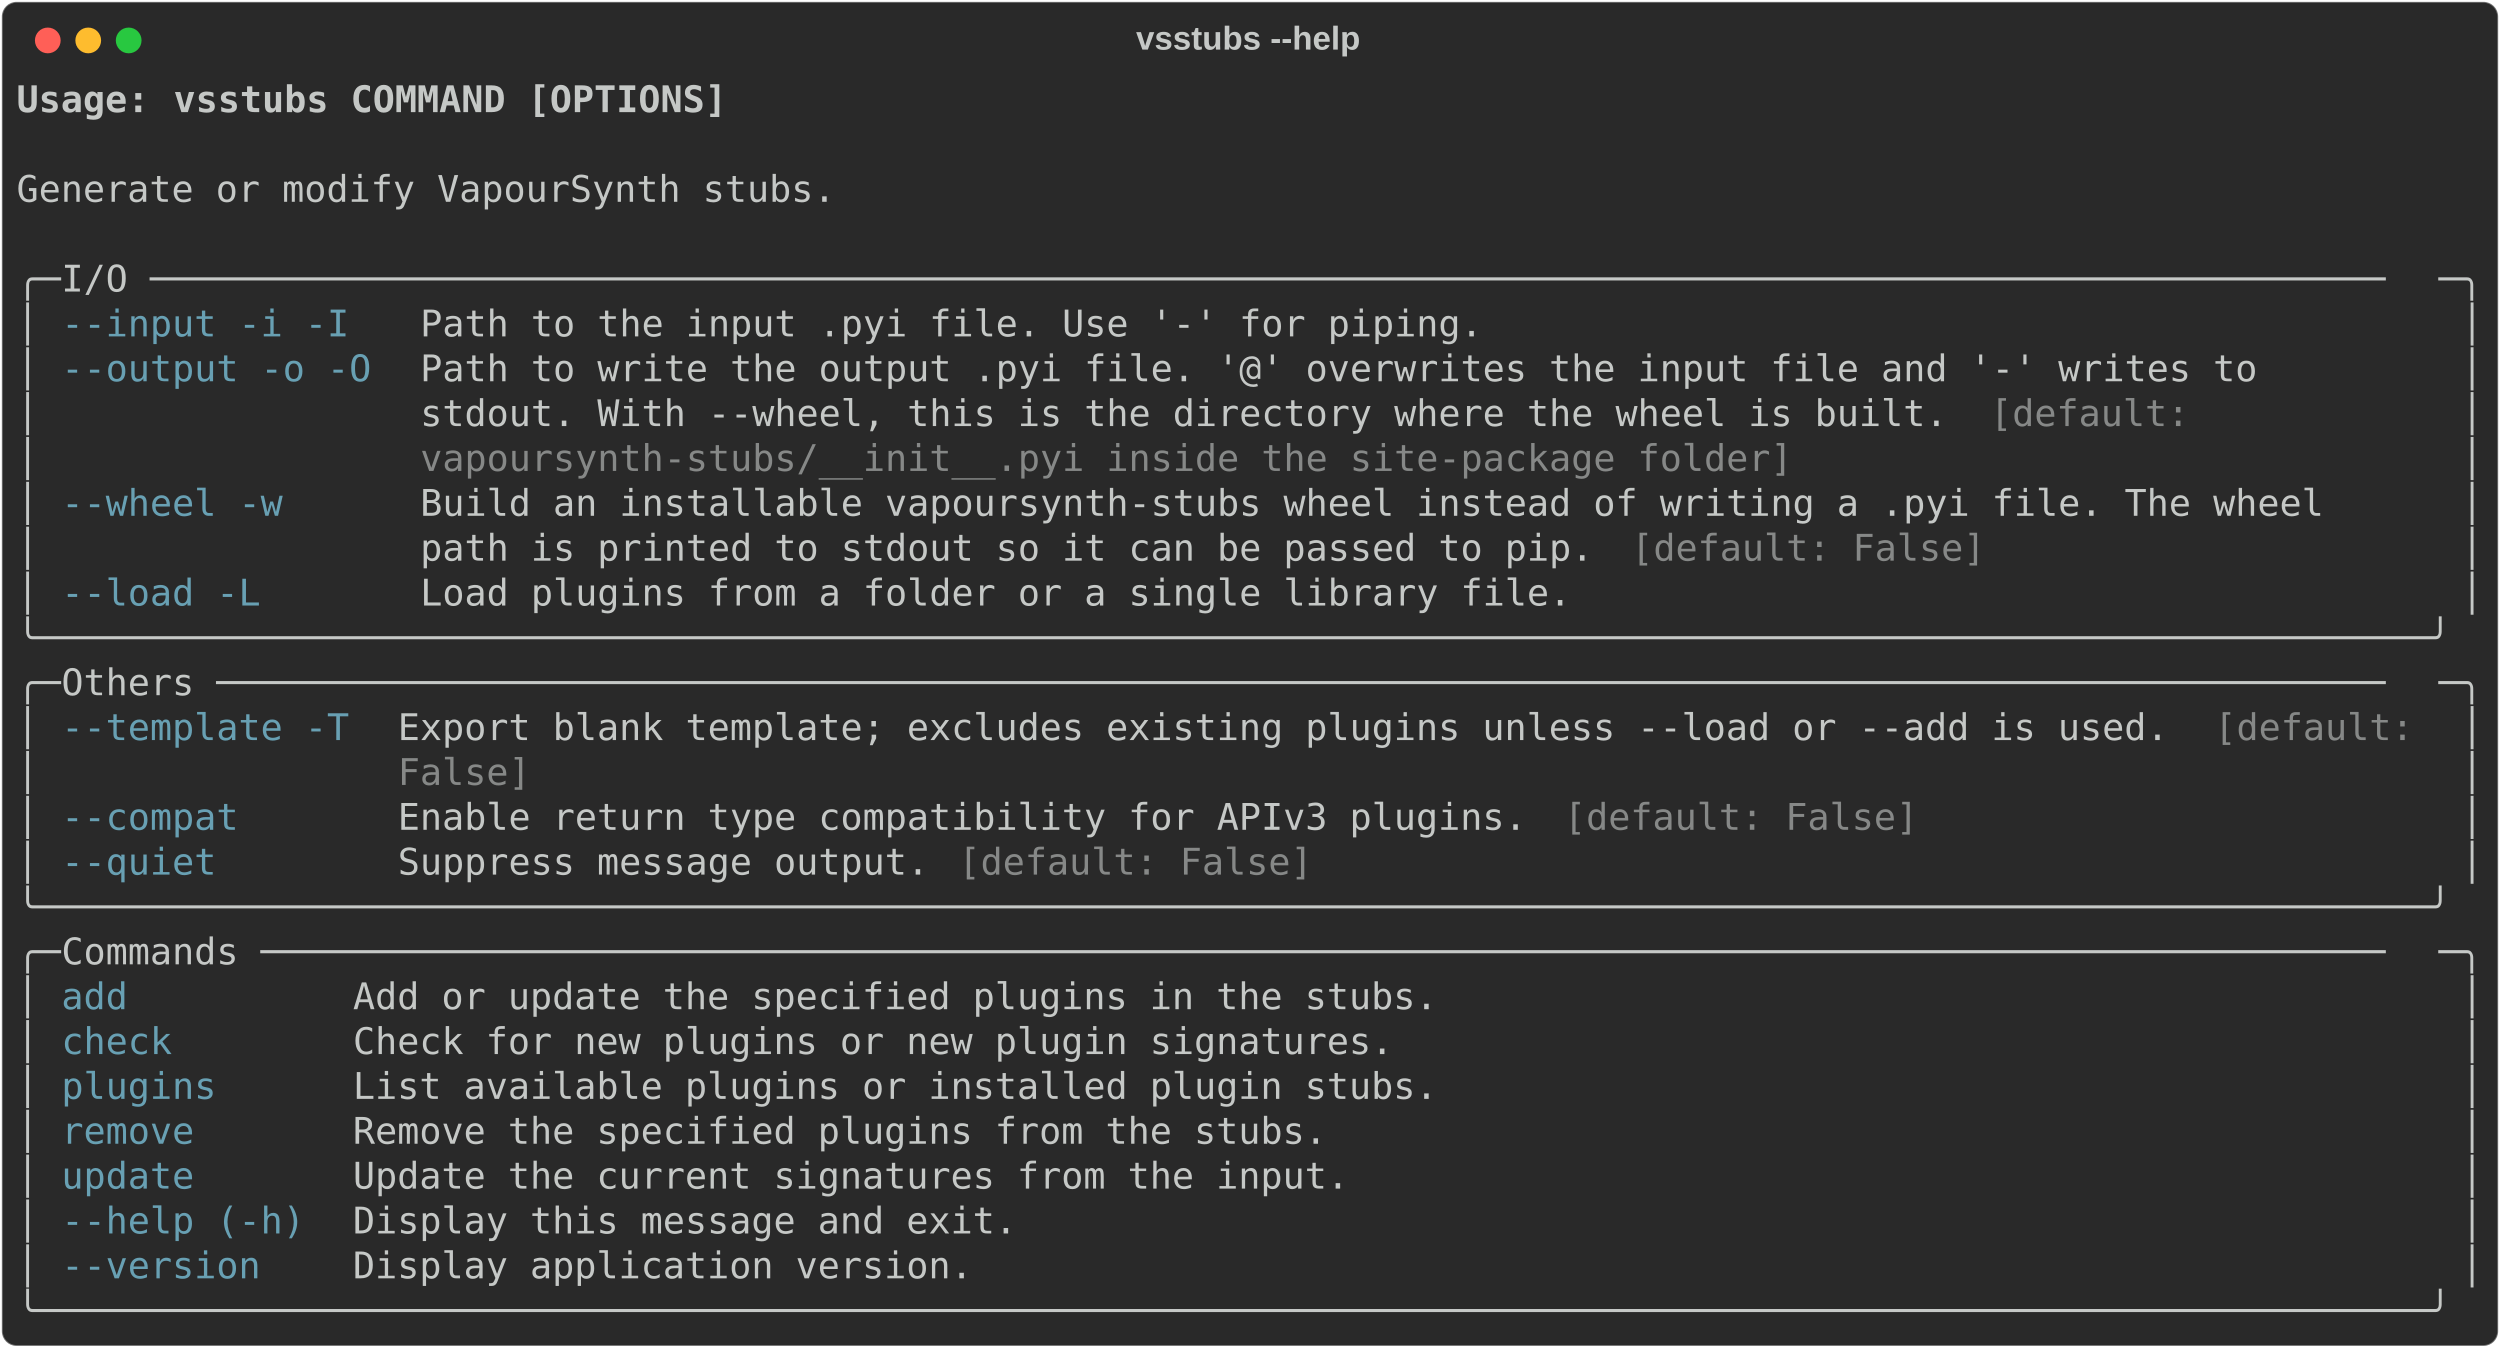
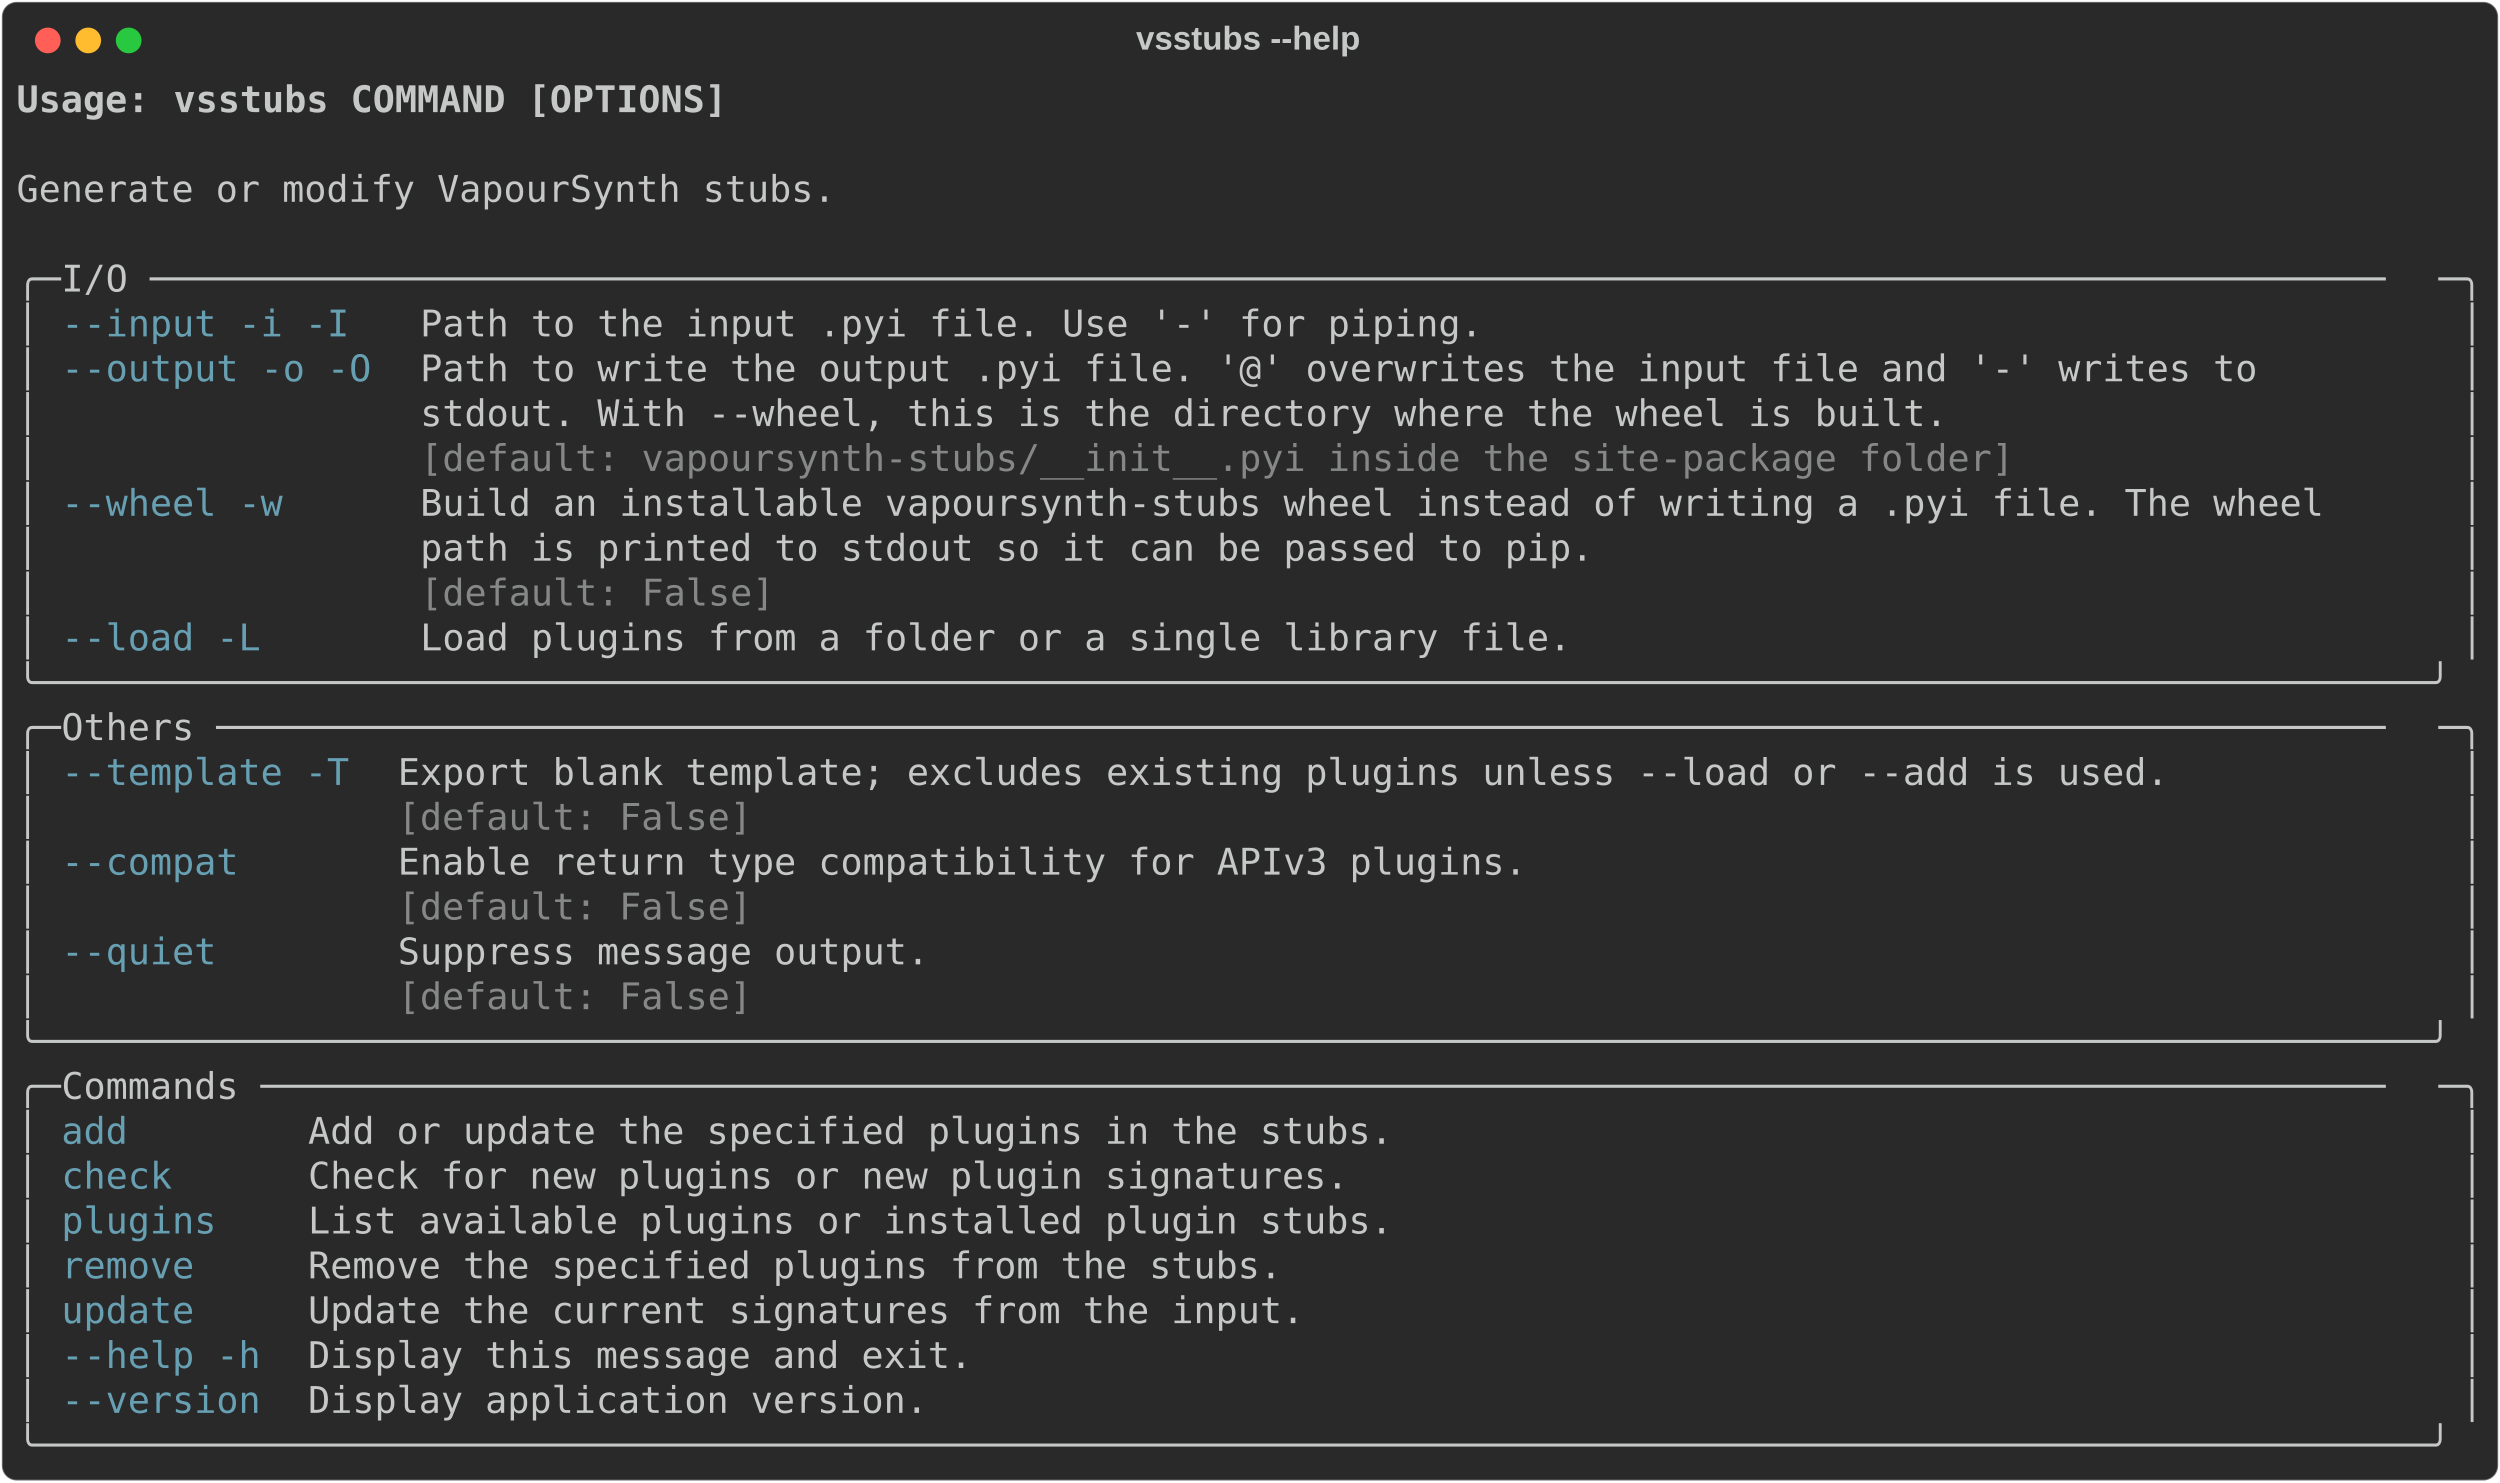
- <svg xmlns="http://www.w3.org/2000/svg" class="rich-terminal" viewBox="0 0 1360 733.2">
+ <svg xmlns="http://www.w3.org/2000/svg" class="rich-terminal" viewBox="0 0 1360 806.4">
  <style>
        @font-face {
            font-family: "Fira Code";
            src: local("FiraCode-Regular"),
                url("https://cdnjs.cloudflare.com/ajax/libs/firacode/6.2.0/woff2/FiraCode-Regular.woff2") format("woff2"),
                url("https://cdnjs.cloudflare.com/ajax/libs/firacode/6.2.0/woff/FiraCode-Regular.woff") format("woff");
            font-style: normal;
            font-weight: 400;
        }

        @font-face {
            font-family: "Fira Code";
            src: local("FiraCode-Bold"),
                url("https://cdnjs.cloudflare.com/ajax/libs/firacode/6.2.0/woff2/FiraCode-Bold.woff2") format("woff2"),
                url("https://cdnjs.cloudflare.com/ajax/libs/firacode/6.2.0/woff/FiraCode-Bold.woff") format("woff");
            font-style: bold;
            font-weight: 700;
        }

-         .terminal-826497034-matrix {
+         .terminal-4272937976-matrix {
            font-family: Fira Code, monospace;
            font-size: 20px;
            line-height: 24.4px;
            font-variant-east-asian: full-width;
        }

-         .terminal-826497034-title {
+         .terminal-4272937976-title {
            font-size: 18px;
            font-weight: bold;
            font-family: arial;
        }

-         .terminal-826497034-r1 {
+         .terminal-4272937976-r1 {
            fill: #c5c8c6;
            font-weight: bold
        }

-         .terminal-826497034-r2 {
+         .terminal-4272937976-r2 {
            fill: #c5c8c6
        }

-         .terminal-826497034-r3 {
+         .terminal-4272937976-r3 {
            fill: #68a0b3
        }

-         .terminal-826497034-r4 {
+         .terminal-4272937976-r4 {
            fill: #868887
        }
    </style>
  <defs>
-     <clipPath id="terminal-826497034-clip-terminal">
-       <rect x="0" y="0" width="1341.0" height="682.2" />
-     </clipPath>
-     <clipPath id="terminal-826497034-line-0">
+     <clipPath id="terminal-4272937976-clip-terminal">
+       <rect x="0" y="0" width="1341.0" height="755.4" />
+     </clipPath>
+     <clipPath id="terminal-4272937976-line-0">
      <rect x="0" y="1.5" width="1342" height="24.65" />
    </clipPath>
-     <clipPath id="terminal-826497034-line-1">
+     <clipPath id="terminal-4272937976-line-1">
      <rect x="0" y="25.9" width="1342" height="24.65" />
    </clipPath>
-     <clipPath id="terminal-826497034-line-2">
+     <clipPath id="terminal-4272937976-line-2">
      <rect x="0" y="50.3" width="1342" height="24.65" />
    </clipPath>
-     <clipPath id="terminal-826497034-line-3">
+     <clipPath id="terminal-4272937976-line-3">
      <rect x="0" y="74.7" width="1342" height="24.65" />
    </clipPath>
-     <clipPath id="terminal-826497034-line-4">
+     <clipPath id="terminal-4272937976-line-4">
      <rect x="0" y="99.1" width="1342" height="24.65" />
    </clipPath>
-     <clipPath id="terminal-826497034-line-5">
+     <clipPath id="terminal-4272937976-line-5">
      <rect x="0" y="123.5" width="1342" height="24.65" />
    </clipPath>
-     <clipPath id="terminal-826497034-line-6">
+     <clipPath id="terminal-4272937976-line-6">
      <rect x="0" y="147.9" width="1342" height="24.65" />
    </clipPath>
-     <clipPath id="terminal-826497034-line-7">
+     <clipPath id="terminal-4272937976-line-7">
      <rect x="0" y="172.3" width="1342" height="24.65" />
    </clipPath>
-     <clipPath id="terminal-826497034-line-8">
+     <clipPath id="terminal-4272937976-line-8">
      <rect x="0" y="196.7" width="1342" height="24.65" />
    </clipPath>
-     <clipPath id="terminal-826497034-line-9">
+     <clipPath id="terminal-4272937976-line-9">
      <rect x="0" y="221.1" width="1342" height="24.65" />
    </clipPath>
-     <clipPath id="terminal-826497034-line-10">
+     <clipPath id="terminal-4272937976-line-10">
      <rect x="0" y="245.5" width="1342" height="24.65" />
    </clipPath>
-     <clipPath id="terminal-826497034-line-11">
+     <clipPath id="terminal-4272937976-line-11">
      <rect x="0" y="269.9" width="1342" height="24.65" />
    </clipPath>
-     <clipPath id="terminal-826497034-line-12">
+     <clipPath id="terminal-4272937976-line-12">
      <rect x="0" y="294.3" width="1342" height="24.65" />
    </clipPath>
-     <clipPath id="terminal-826497034-line-13">
+     <clipPath id="terminal-4272937976-line-13">
      <rect x="0" y="318.7" width="1342" height="24.65" />
    </clipPath>
-     <clipPath id="terminal-826497034-line-14">
+     <clipPath id="terminal-4272937976-line-14">
      <rect x="0" y="343.1" width="1342" height="24.65" />
    </clipPath>
-     <clipPath id="terminal-826497034-line-15">
+     <clipPath id="terminal-4272937976-line-15">
      <rect x="0" y="367.5" width="1342" height="24.65" />
    </clipPath>
-     <clipPath id="terminal-826497034-line-16">
+     <clipPath id="terminal-4272937976-line-16">
      <rect x="0" y="391.9" width="1342" height="24.65" />
    </clipPath>
-     <clipPath id="terminal-826497034-line-17">
+     <clipPath id="terminal-4272937976-line-17">
      <rect x="0" y="416.3" width="1342" height="24.65" />
    </clipPath>
-     <clipPath id="terminal-826497034-line-18">
+     <clipPath id="terminal-4272937976-line-18">
      <rect x="0" y="440.7" width="1342" height="24.65" />
    </clipPath>
-     <clipPath id="terminal-826497034-line-19">
+     <clipPath id="terminal-4272937976-line-19">
      <rect x="0" y="465.1" width="1342" height="24.65" />
    </clipPath>
-     <clipPath id="terminal-826497034-line-20">
+     <clipPath id="terminal-4272937976-line-20">
      <rect x="0" y="489.5" width="1342" height="24.65" />
    </clipPath>
-     <clipPath id="terminal-826497034-line-21">
+     <clipPath id="terminal-4272937976-line-21">
      <rect x="0" y="513.9" width="1342" height="24.65" />
    </clipPath>
-     <clipPath id="terminal-826497034-line-22">
+     <clipPath id="terminal-4272937976-line-22">
      <rect x="0" y="538.3" width="1342" height="24.65" />
    </clipPath>
-     <clipPath id="terminal-826497034-line-23">
+     <clipPath id="terminal-4272937976-line-23">
      <rect x="0" y="562.7" width="1342" height="24.65" />
    </clipPath>
-     <clipPath id="terminal-826497034-line-24">
+     <clipPath id="terminal-4272937976-line-24">
      <rect x="0" y="587.1" width="1342" height="24.65" />
    </clipPath>
-     <clipPath id="terminal-826497034-line-25">
+     <clipPath id="terminal-4272937976-line-25">
      <rect x="0" y="611.5" width="1342" height="24.65" />
    </clipPath>
-     <clipPath id="terminal-826497034-line-26">
+     <clipPath id="terminal-4272937976-line-26">
      <rect x="0" y="635.9" width="1342" height="24.65" />
    </clipPath>
+     <clipPath id="terminal-4272937976-line-27">
+       <rect x="0" y="660.3" width="1342" height="24.65" />
+     </clipPath>
+     <clipPath id="terminal-4272937976-line-28">
+       <rect x="0" y="684.7" width="1342" height="24.65" />
+     </clipPath>
+     <clipPath id="terminal-4272937976-line-29">
+       <rect x="0" y="709.1" width="1342" height="24.65" />
+     </clipPath>
  </defs>
-   <rect fill="#292929" stroke="rgba(255,255,255,0.35)" stroke-width="1" x="1" y="1" width="1358" height="731.2" rx="8" />
-   <text class="terminal-826497034-title" fill="#c5c8c6" text-anchor="middle" x="679" y="27">vsstubs --help</text>
+   <rect fill="#292929" stroke="rgba(255,255,255,0.35)" stroke-width="1" x="1" y="1" width="1358" height="804.4" rx="8" />
+   <text class="terminal-4272937976-title" fill="#c5c8c6" text-anchor="middle" x="679" y="27">vsstubs --help</text>
  <g transform="translate(26,22)">
    <circle cx="0" cy="0" r="7" fill="#ff5f57" />
    <circle cx="22" cy="0" r="7" fill="#febc2e" />
    <circle cx="44" cy="0" r="7" fill="#28c840" />
  </g>
-   <g transform="translate(9, 41)" clip-path="url(#terminal-826497034-clip-terminal)">
-     <g class="terminal-826497034-matrix">
-       <text class="terminal-826497034-r1" x="0" y="20" textLength="85.4" clip-path="url(#terminal-826497034-line-0)">Usage: </text>
-       <text class="terminal-826497034-r1" x="85.4" y="20" textLength="305" clip-path="url(#terminal-826497034-line-0)">vsstubs COMMAND [OPTIONS]</text>
-       <text class="terminal-826497034-r2" x="1342" y="20" textLength="12.2" clip-path="url(#terminal-826497034-line-0)">
-             </text>
-       <text class="terminal-826497034-r2" x="1342" y="44.4" textLength="12.2" clip-path="url(#terminal-826497034-line-1)">
-             </text>
-       <text class="terminal-826497034-r2" x="0" y="68.8" textLength="451.4" clip-path="url(#terminal-826497034-line-2)">Generate or modify VapourSynth stubs.</text>
-       <text class="terminal-826497034-r2" x="1342" y="68.8" textLength="12.2" clip-path="url(#terminal-826497034-line-2)">
-             </text>
-       <text class="terminal-826497034-r2" x="1342" y="93.2" textLength="12.2" clip-path="url(#terminal-826497034-line-3)">
-             </text>
-       <text class="terminal-826497034-r2" x="0" y="117.6" textLength="24.4" clip-path="url(#terminal-826497034-line-4)">╭─</text>
-       <text class="terminal-826497034-r2" x="24.4" y="117.6" textLength="1293.2" clip-path="url(#terminal-826497034-line-4)"> I/O ─────────────────────────────────────────────────────────────────────────────────────────────────────</text>
-       <text class="terminal-826497034-r2" x="1317.6" y="117.6" textLength="24.4" clip-path="url(#terminal-826497034-line-4)">─╮</text>
-       <text class="terminal-826497034-r2" x="1342" y="117.6" textLength="12.2" clip-path="url(#terminal-826497034-line-4)">
-             </text>
-       <text class="terminal-826497034-r2" x="0" y="142" textLength="12.2" clip-path="url(#terminal-826497034-line-5)">│</text>
-       <text class="terminal-826497034-r3" x="24.4" y="142" textLength="170.8" clip-path="url(#terminal-826497034-line-5)">--input -i -I </text>
-       <text class="terminal-826497034-r2" x="219.6" y="142" textLength="1098" clip-path="url(#terminal-826497034-line-5)">Path to the input .pyi file. Use '-' for piping.                                          </text>
-       <text class="terminal-826497034-r2" x="1329.8" y="142" textLength="12.2" clip-path="url(#terminal-826497034-line-5)">│</text>
-       <text class="terminal-826497034-r2" x="1342" y="142" textLength="12.2" clip-path="url(#terminal-826497034-line-5)">
-             </text>
-       <text class="terminal-826497034-r2" x="0" y="166.4" textLength="12.2" clip-path="url(#terminal-826497034-line-6)">│</text>
-       <text class="terminal-826497034-r3" x="24.4" y="166.4" textLength="170.8" clip-path="url(#terminal-826497034-line-6)">--output -o -O</text>
-       <text class="terminal-826497034-r2" x="219.6" y="166.4" textLength="1098" clip-path="url(#terminal-826497034-line-6)">Path to write the output .pyi file. '@' overwrites the input file and '-' writes to       </text>
-       <text class="terminal-826497034-r2" x="1329.8" y="166.4" textLength="12.2" clip-path="url(#terminal-826497034-line-6)">│</text>
-       <text class="terminal-826497034-r2" x="1342" y="166.4" textLength="12.2" clip-path="url(#terminal-826497034-line-6)">
-             </text>
-       <text class="terminal-826497034-r2" x="0" y="190.8" textLength="12.2" clip-path="url(#terminal-826497034-line-7)">│</text>
-       <text class="terminal-826497034-r2" x="219.6" y="190.8" textLength="854" clip-path="url(#terminal-826497034-line-7)">stdout. With --wheel, this is the directory where the wheel is built. </text>
-       <text class="terminal-826497034-r4" x="1073.6" y="190.8" textLength="122" clip-path="url(#terminal-826497034-line-7)">[default: </text>
-       <text class="terminal-826497034-r2" x="1329.8" y="190.8" textLength="12.2" clip-path="url(#terminal-826497034-line-7)">│</text>
-       <text class="terminal-826497034-r2" x="1342" y="190.8" textLength="12.2" clip-path="url(#terminal-826497034-line-7)">
-             </text>
-       <text class="terminal-826497034-r2" x="0" y="215.2" textLength="12.2" clip-path="url(#terminal-826497034-line-8)">│</text>
-       <text class="terminal-826497034-r4" x="219.6" y="215.2" textLength="756.4" clip-path="url(#terminal-826497034-line-8)">vapoursynth-stubs/__init__.pyi inside the site-package folder]</text>
-       <text class="terminal-826497034-r2" x="1329.8" y="215.2" textLength="12.2" clip-path="url(#terminal-826497034-line-8)">│</text>
-       <text class="terminal-826497034-r2" x="1342" y="215.2" textLength="12.2" clip-path="url(#terminal-826497034-line-8)">
-             </text>
-       <text class="terminal-826497034-r2" x="0" y="239.6" textLength="12.2" clip-path="url(#terminal-826497034-line-9)">│</text>
-       <text class="terminal-826497034-r3" x="24.4" y="239.6" textLength="170.8" clip-path="url(#terminal-826497034-line-9)">--wheel -w    </text>
-       <text class="terminal-826497034-r2" x="219.6" y="239.6" textLength="1098" clip-path="url(#terminal-826497034-line-9)">Build an installable vapoursynth-stubs wheel instead of writing a .pyi file. The wheel    </text>
-       <text class="terminal-826497034-r2" x="1329.8" y="239.6" textLength="12.2" clip-path="url(#terminal-826497034-line-9)">│</text>
-       <text class="terminal-826497034-r2" x="1342" y="239.6" textLength="12.2" clip-path="url(#terminal-826497034-line-9)">
-             </text>
-       <text class="terminal-826497034-r2" x="0" y="264" textLength="12.2" clip-path="url(#terminal-826497034-line-10)">│</text>
-       <text class="terminal-826497034-r2" x="219.6" y="264" textLength="658.8" clip-path="url(#terminal-826497034-line-10)">path is printed to stdout so it can be passed to pip. </text>
-       <text class="terminal-826497034-r4" x="878.4" y="264" textLength="195.2" clip-path="url(#terminal-826497034-line-10)">[default: False]</text>
-       <text class="terminal-826497034-r2" x="1329.8" y="264" textLength="12.2" clip-path="url(#terminal-826497034-line-10)">│</text>
-       <text class="terminal-826497034-r2" x="1342" y="264" textLength="12.2" clip-path="url(#terminal-826497034-line-10)">
-             </text>
-       <text class="terminal-826497034-r2" x="0" y="288.4" textLength="12.2" clip-path="url(#terminal-826497034-line-11)">│</text>
-       <text class="terminal-826497034-r3" x="24.4" y="288.4" textLength="170.8" clip-path="url(#terminal-826497034-line-11)">--load -L     </text>
-       <text class="terminal-826497034-r2" x="219.6" y="288.4" textLength="1098" clip-path="url(#terminal-826497034-line-11)">Load plugins from a folder or a single library file.                                      </text>
-       <text class="terminal-826497034-r2" x="1329.8" y="288.4" textLength="12.2" clip-path="url(#terminal-826497034-line-11)">│</text>
-       <text class="terminal-826497034-r2" x="1342" y="288.4" textLength="12.2" clip-path="url(#terminal-826497034-line-11)">
-             </text>
-       <text class="terminal-826497034-r2" x="0" y="312.8" textLength="1342" clip-path="url(#terminal-826497034-line-12)">╰────────────────────────────────────────────────────────────────────────────────────────────────────────────╯</text>
-       <text class="terminal-826497034-r2" x="1342" y="312.8" textLength="12.2" clip-path="url(#terminal-826497034-line-12)">
-             </text>
-       <text class="terminal-826497034-r2" x="0" y="337.2" textLength="24.4" clip-path="url(#terminal-826497034-line-13)">╭─</text>
-       <text class="terminal-826497034-r2" x="24.4" y="337.2" textLength="1293.2" clip-path="url(#terminal-826497034-line-13)"> Others ──────────────────────────────────────────────────────────────────────────────────────────────────</text>
-       <text class="terminal-826497034-r2" x="1317.6" y="337.2" textLength="24.4" clip-path="url(#terminal-826497034-line-13)">─╮</text>
-       <text class="terminal-826497034-r2" x="1342" y="337.2" textLength="12.2" clip-path="url(#terminal-826497034-line-13)">
-             </text>
-       <text class="terminal-826497034-r2" x="0" y="361.6" textLength="12.2" clip-path="url(#terminal-826497034-line-14)">│</text>
-       <text class="terminal-826497034-r3" x="24.4" y="361.6" textLength="158.6" clip-path="url(#terminal-826497034-line-14)">--template -T</text>
-       <text class="terminal-826497034-r2" x="207.4" y="361.6" textLength="988.2" clip-path="url(#terminal-826497034-line-14)">Export blank template; excludes existing plugins unless --load or --add is used. </text>
-       <text class="terminal-826497034-r4" x="1195.6" y="361.6" textLength="122" clip-path="url(#terminal-826497034-line-14)">[default: </text>
-       <text class="terminal-826497034-r2" x="1329.8" y="361.6" textLength="12.2" clip-path="url(#terminal-826497034-line-14)">│</text>
-       <text class="terminal-826497034-r2" x="1342" y="361.6" textLength="12.2" clip-path="url(#terminal-826497034-line-14)">
-             </text>
-       <text class="terminal-826497034-r2" x="0" y="386" textLength="12.2" clip-path="url(#terminal-826497034-line-15)">│</text>
-       <text class="terminal-826497034-r4" x="207.4" y="386" textLength="73.2" clip-path="url(#terminal-826497034-line-15)">False]</text>
-       <text class="terminal-826497034-r2" x="1329.8" y="386" textLength="12.2" clip-path="url(#terminal-826497034-line-15)">│</text>
-       <text class="terminal-826497034-r2" x="1342" y="386" textLength="12.2" clip-path="url(#terminal-826497034-line-15)">
-             </text>
-       <text class="terminal-826497034-r2" x="0" y="410.4" textLength="12.2" clip-path="url(#terminal-826497034-line-16)">│</text>
-       <text class="terminal-826497034-r3" x="24.4" y="410.4" textLength="158.6" clip-path="url(#terminal-826497034-line-16)">--compat     </text>
-       <text class="terminal-826497034-r2" x="207.4" y="410.4" textLength="634.4" clip-path="url(#terminal-826497034-line-16)">Enable return type compatibility for APIv3 plugins. </text>
-       <text class="terminal-826497034-r4" x="841.8" y="410.4" textLength="195.2" clip-path="url(#terminal-826497034-line-16)">[default: False]</text>
-       <text class="terminal-826497034-r2" x="1329.8" y="410.4" textLength="12.2" clip-path="url(#terminal-826497034-line-16)">│</text>
-       <text class="terminal-826497034-r2" x="1342" y="410.4" textLength="12.2" clip-path="url(#terminal-826497034-line-16)">
-             </text>
-       <text class="terminal-826497034-r2" x="0" y="434.8" textLength="12.2" clip-path="url(#terminal-826497034-line-17)">│</text>
-       <text class="terminal-826497034-r3" x="24.4" y="434.8" textLength="158.6" clip-path="url(#terminal-826497034-line-17)">--quiet      </text>
-       <text class="terminal-826497034-r2" x="207.4" y="434.8" textLength="305" clip-path="url(#terminal-826497034-line-17)">Suppress message output. </text>
-       <text class="terminal-826497034-r4" x="512.4" y="434.8" textLength="195.2" clip-path="url(#terminal-826497034-line-17)">[default: False]</text>
-       <text class="terminal-826497034-r2" x="1329.8" y="434.8" textLength="12.2" clip-path="url(#terminal-826497034-line-17)">│</text>
-       <text class="terminal-826497034-r2" x="1342" y="434.8" textLength="12.2" clip-path="url(#terminal-826497034-line-17)">
-             </text>
-       <text class="terminal-826497034-r2" x="0" y="459.2" textLength="1342" clip-path="url(#terminal-826497034-line-18)">╰────────────────────────────────────────────────────────────────────────────────────────────────────────────╯</text>
-       <text class="terminal-826497034-r2" x="1342" y="459.2" textLength="12.2" clip-path="url(#terminal-826497034-line-18)">
-             </text>
-       <text class="terminal-826497034-r2" x="0" y="483.6" textLength="24.4" clip-path="url(#terminal-826497034-line-19)">╭─</text>
-       <text class="terminal-826497034-r2" x="24.4" y="483.6" textLength="1293.2" clip-path="url(#terminal-826497034-line-19)"> Commands ────────────────────────────────────────────────────────────────────────────────────────────────</text>
-       <text class="terminal-826497034-r2" x="1317.6" y="483.6" textLength="24.4" clip-path="url(#terminal-826497034-line-19)">─╮</text>
-       <text class="terminal-826497034-r2" x="1342" y="483.6" textLength="12.2" clip-path="url(#terminal-826497034-line-19)">
-             </text>
-       <text class="terminal-826497034-r2" x="0" y="508" textLength="12.2" clip-path="url(#terminal-826497034-line-20)">│</text>
-       <text class="terminal-826497034-r3" x="24.4" y="508" textLength="134.2" clip-path="url(#terminal-826497034-line-20)">add        </text>
-       <text class="terminal-826497034-r2" x="183" y="508" textLength="1134.6" clip-path="url(#terminal-826497034-line-20)">Add or update the specified plugins in the stubs.                                            </text>
-       <text class="terminal-826497034-r2" x="1329.8" y="508" textLength="12.2" clip-path="url(#terminal-826497034-line-20)">│</text>
-       <text class="terminal-826497034-r2" x="1342" y="508" textLength="12.2" clip-path="url(#terminal-826497034-line-20)">
-             </text>
-       <text class="terminal-826497034-r2" x="0" y="532.4" textLength="12.2" clip-path="url(#terminal-826497034-line-21)">│</text>
-       <text class="terminal-826497034-r3" x="24.4" y="532.4" textLength="134.2" clip-path="url(#terminal-826497034-line-21)">check      </text>
-       <text class="terminal-826497034-r2" x="183" y="532.4" textLength="1134.6" clip-path="url(#terminal-826497034-line-21)">Check for new plugins or new plugin signatures.                                              </text>
-       <text class="terminal-826497034-r2" x="1329.8" y="532.4" textLength="12.2" clip-path="url(#terminal-826497034-line-21)">│</text>
-       <text class="terminal-826497034-r2" x="1342" y="532.4" textLength="12.2" clip-path="url(#terminal-826497034-line-21)">
-             </text>
-       <text class="terminal-826497034-r2" x="0" y="556.8" textLength="12.2" clip-path="url(#terminal-826497034-line-22)">│</text>
-       <text class="terminal-826497034-r3" x="24.4" y="556.8" textLength="134.2" clip-path="url(#terminal-826497034-line-22)">plugins    </text>
-       <text class="terminal-826497034-r2" x="183" y="556.8" textLength="1134.6" clip-path="url(#terminal-826497034-line-22)">List available plugins or installed plugin stubs.                                            </text>
-       <text class="terminal-826497034-r2" x="1329.8" y="556.8" textLength="12.2" clip-path="url(#terminal-826497034-line-22)">│</text>
-       <text class="terminal-826497034-r2" x="1342" y="556.8" textLength="12.2" clip-path="url(#terminal-826497034-line-22)">
-             </text>
-       <text class="terminal-826497034-r2" x="0" y="581.2" textLength="12.2" clip-path="url(#terminal-826497034-line-23)">│</text>
-       <text class="terminal-826497034-r3" x="24.4" y="581.2" textLength="134.2" clip-path="url(#terminal-826497034-line-23)">remove     </text>
-       <text class="terminal-826497034-r2" x="183" y="581.2" textLength="1134.6" clip-path="url(#terminal-826497034-line-23)">Remove the specified plugins from the stubs.                                                 </text>
-       <text class="terminal-826497034-r2" x="1329.8" y="581.2" textLength="12.2" clip-path="url(#terminal-826497034-line-23)">│</text>
-       <text class="terminal-826497034-r2" x="1342" y="581.2" textLength="12.2" clip-path="url(#terminal-826497034-line-23)">
-             </text>
-       <text class="terminal-826497034-r2" x="0" y="605.6" textLength="12.2" clip-path="url(#terminal-826497034-line-24)">│</text>
-       <text class="terminal-826497034-r3" x="24.4" y="605.6" textLength="134.2" clip-path="url(#terminal-826497034-line-24)">update     </text>
-       <text class="terminal-826497034-r2" x="183" y="605.6" textLength="1134.6" clip-path="url(#terminal-826497034-line-24)">Update the current signatures from the input.                                                </text>
-       <text class="terminal-826497034-r2" x="1329.8" y="605.6" textLength="12.2" clip-path="url(#terminal-826497034-line-24)">│</text>
-       <text class="terminal-826497034-r2" x="1342" y="605.6" textLength="12.2" clip-path="url(#terminal-826497034-line-24)">
-             </text>
-       <text class="terminal-826497034-r2" x="0" y="630" textLength="12.2" clip-path="url(#terminal-826497034-line-25)">│</text>
-       <text class="terminal-826497034-r3" x="24.4" y="630" textLength="134.2" clip-path="url(#terminal-826497034-line-25)">--help (-h)</text>
-       <text class="terminal-826497034-r2" x="183" y="630" textLength="1134.6" clip-path="url(#terminal-826497034-line-25)">Display this message and exit.                                                               </text>
-       <text class="terminal-826497034-r2" x="1329.8" y="630" textLength="12.2" clip-path="url(#terminal-826497034-line-25)">│</text>
-       <text class="terminal-826497034-r2" x="1342" y="630" textLength="12.2" clip-path="url(#terminal-826497034-line-25)">
-             </text>
-       <text class="terminal-826497034-r2" x="0" y="654.4" textLength="12.2" clip-path="url(#terminal-826497034-line-26)">│</text>
-       <text class="terminal-826497034-r3" x="24.4" y="654.4" textLength="134.2" clip-path="url(#terminal-826497034-line-26)">--version  </text>
-       <text class="terminal-826497034-r2" x="183" y="654.4" textLength="1134.6" clip-path="url(#terminal-826497034-line-26)">Display application version.                                                                 </text>
-       <text class="terminal-826497034-r2" x="1329.8" y="654.4" textLength="12.2" clip-path="url(#terminal-826497034-line-26)">│</text>
-       <text class="terminal-826497034-r2" x="1342" y="654.4" textLength="12.2" clip-path="url(#terminal-826497034-line-26)">
-             </text>
-       <text class="terminal-826497034-r2" x="0" y="678.8" textLength="1342" clip-path="url(#terminal-826497034-line-27)">╰────────────────────────────────────────────────────────────────────────────────────────────────────────────╯</text>
-       <text class="terminal-826497034-r2" x="1342" y="678.8" textLength="12.2" clip-path="url(#terminal-826497034-line-27)">
+   <g transform="translate(9, 41)" clip-path="url(#terminal-4272937976-clip-terminal)">
+     <g class="terminal-4272937976-matrix">
+       <text class="terminal-4272937976-r1" x="0" y="20" textLength="85.4" clip-path="url(#terminal-4272937976-line-0)">Usage: </text>
+       <text class="terminal-4272937976-r1" x="85.4" y="20" textLength="305" clip-path="url(#terminal-4272937976-line-0)">vsstubs COMMAND [OPTIONS]</text>
+       <text class="terminal-4272937976-r2" x="1342" y="20" textLength="12.2" clip-path="url(#terminal-4272937976-line-0)">
+             </text>
+       <text class="terminal-4272937976-r2" x="1342" y="44.4" textLength="12.2" clip-path="url(#terminal-4272937976-line-1)">
+             </text>
+       <text class="terminal-4272937976-r2" x="0" y="68.8" textLength="451.4" clip-path="url(#terminal-4272937976-line-2)">Generate or modify VapourSynth stubs.</text>
+       <text class="terminal-4272937976-r2" x="1342" y="68.8" textLength="12.2" clip-path="url(#terminal-4272937976-line-2)">
+             </text>
+       <text class="terminal-4272937976-r2" x="1342" y="93.2" textLength="12.2" clip-path="url(#terminal-4272937976-line-3)">
+             </text>
+       <text class="terminal-4272937976-r2" x="0" y="117.6" textLength="24.4" clip-path="url(#terminal-4272937976-line-4)">╭─</text>
+       <text class="terminal-4272937976-r2" x="24.4" y="117.6" textLength="1293.2" clip-path="url(#terminal-4272937976-line-4)"> I/O ─────────────────────────────────────────────────────────────────────────────────────────────────────</text>
+       <text class="terminal-4272937976-r2" x="1317.6" y="117.6" textLength="24.4" clip-path="url(#terminal-4272937976-line-4)">─╮</text>
+       <text class="terminal-4272937976-r2" x="1342" y="117.6" textLength="12.2" clip-path="url(#terminal-4272937976-line-4)">
+             </text>
+       <text class="terminal-4272937976-r2" x="0" y="142" textLength="12.2" clip-path="url(#terminal-4272937976-line-5)">│</text>
+       <text class="terminal-4272937976-r3" x="24.4" y="142" textLength="170.8" clip-path="url(#terminal-4272937976-line-5)">--input -i -I </text>
+       <text class="terminal-4272937976-r2" x="219.6" y="142" textLength="1098" clip-path="url(#terminal-4272937976-line-5)">Path to the input .pyi file. Use '-' for piping.                                          </text>
+       <text class="terminal-4272937976-r2" x="1329.8" y="142" textLength="12.2" clip-path="url(#terminal-4272937976-line-5)">│</text>
+       <text class="terminal-4272937976-r2" x="1342" y="142" textLength="12.2" clip-path="url(#terminal-4272937976-line-5)">
+             </text>
+       <text class="terminal-4272937976-r2" x="0" y="166.4" textLength="12.2" clip-path="url(#terminal-4272937976-line-6)">│</text>
+       <text class="terminal-4272937976-r3" x="24.4" y="166.4" textLength="170.8" clip-path="url(#terminal-4272937976-line-6)">--output -o -O</text>
+       <text class="terminal-4272937976-r2" x="219.6" y="166.4" textLength="1098" clip-path="url(#terminal-4272937976-line-6)">Path to write the output .pyi file. '@' overwrites the input file and '-' writes to       </text>
+       <text class="terminal-4272937976-r2" x="1329.8" y="166.4" textLength="12.2" clip-path="url(#terminal-4272937976-line-6)">│</text>
+       <text class="terminal-4272937976-r2" x="1342" y="166.4" textLength="12.2" clip-path="url(#terminal-4272937976-line-6)">
+             </text>
+       <text class="terminal-4272937976-r2" x="0" y="190.8" textLength="12.2" clip-path="url(#terminal-4272937976-line-7)">│</text>
+       <text class="terminal-4272937976-r2" x="219.6" y="190.8" textLength="1098" clip-path="url(#terminal-4272937976-line-7)">stdout. With --wheel, this is the directory where the wheel is built.                     </text>
+       <text class="terminal-4272937976-r2" x="1329.8" y="190.8" textLength="12.2" clip-path="url(#terminal-4272937976-line-7)">│</text>
+       <text class="terminal-4272937976-r2" x="1342" y="190.8" textLength="12.2" clip-path="url(#terminal-4272937976-line-7)">
+             </text>
+       <text class="terminal-4272937976-r2" x="0" y="215.2" textLength="12.2" clip-path="url(#terminal-4272937976-line-8)">│</text>
+       <text class="terminal-4272937976-r4" x="219.6" y="215.2" textLength="1098" clip-path="url(#terminal-4272937976-line-8)">[default: vapoursynth-stubs/__init__.pyi inside the site-package folder]                  </text>
+       <text class="terminal-4272937976-r2" x="1329.8" y="215.2" textLength="12.2" clip-path="url(#terminal-4272937976-line-8)">│</text>
+       <text class="terminal-4272937976-r2" x="1342" y="215.2" textLength="12.2" clip-path="url(#terminal-4272937976-line-8)">
+             </text>
+       <text class="terminal-4272937976-r2" x="0" y="239.6" textLength="12.2" clip-path="url(#terminal-4272937976-line-9)">│</text>
+       <text class="terminal-4272937976-r3" x="24.4" y="239.6" textLength="170.8" clip-path="url(#terminal-4272937976-line-9)">--wheel -w    </text>
+       <text class="terminal-4272937976-r2" x="219.6" y="239.6" textLength="1098" clip-path="url(#terminal-4272937976-line-9)">Build an installable vapoursynth-stubs wheel instead of writing a .pyi file. The wheel    </text>
+       <text class="terminal-4272937976-r2" x="1329.8" y="239.6" textLength="12.2" clip-path="url(#terminal-4272937976-line-9)">│</text>
+       <text class="terminal-4272937976-r2" x="1342" y="239.6" textLength="12.2" clip-path="url(#terminal-4272937976-line-9)">
+             </text>
+       <text class="terminal-4272937976-r2" x="0" y="264" textLength="12.2" clip-path="url(#terminal-4272937976-line-10)">│</text>
+       <text class="terminal-4272937976-r2" x="219.6" y="264" textLength="1098" clip-path="url(#terminal-4272937976-line-10)">path is printed to stdout so it can be passed to pip.                                     </text>
+       <text class="terminal-4272937976-r2" x="1329.8" y="264" textLength="12.2" clip-path="url(#terminal-4272937976-line-10)">│</text>
+       <text class="terminal-4272937976-r2" x="1342" y="264" textLength="12.2" clip-path="url(#terminal-4272937976-line-10)">
+             </text>
+       <text class="terminal-4272937976-r2" x="0" y="288.4" textLength="12.2" clip-path="url(#terminal-4272937976-line-11)">│</text>
+       <text class="terminal-4272937976-r4" x="219.6" y="288.4" textLength="1098" clip-path="url(#terminal-4272937976-line-11)">[default: False]                                                                          </text>
+       <text class="terminal-4272937976-r2" x="1329.8" y="288.4" textLength="12.2" clip-path="url(#terminal-4272937976-line-11)">│</text>
+       <text class="terminal-4272937976-r2" x="1342" y="288.4" textLength="12.2" clip-path="url(#terminal-4272937976-line-11)">
+             </text>
+       <text class="terminal-4272937976-r2" x="0" y="312.8" textLength="12.2" clip-path="url(#terminal-4272937976-line-12)">│</text>
+       <text class="terminal-4272937976-r3" x="24.4" y="312.8" textLength="170.8" clip-path="url(#terminal-4272937976-line-12)">--load -L     </text>
+       <text class="terminal-4272937976-r2" x="219.6" y="312.8" textLength="1098" clip-path="url(#terminal-4272937976-line-12)">Load plugins from a folder or a single library file.                                      </text>
+       <text class="terminal-4272937976-r2" x="1329.8" y="312.8" textLength="12.2" clip-path="url(#terminal-4272937976-line-12)">│</text>
+       <text class="terminal-4272937976-r2" x="1342" y="312.8" textLength="12.2" clip-path="url(#terminal-4272937976-line-12)">
+             </text>
+       <text class="terminal-4272937976-r2" x="0" y="337.2" textLength="1342" clip-path="url(#terminal-4272937976-line-13)">╰────────────────────────────────────────────────────────────────────────────────────────────────────────────╯</text>
+       <text class="terminal-4272937976-r2" x="1342" y="337.2" textLength="12.2" clip-path="url(#terminal-4272937976-line-13)">
+             </text>
+       <text class="terminal-4272937976-r2" x="0" y="361.6" textLength="24.4" clip-path="url(#terminal-4272937976-line-14)">╭─</text>
+       <text class="terminal-4272937976-r2" x="24.4" y="361.6" textLength="1293.2" clip-path="url(#terminal-4272937976-line-14)"> Others ──────────────────────────────────────────────────────────────────────────────────────────────────</text>
+       <text class="terminal-4272937976-r2" x="1317.6" y="361.6" textLength="24.4" clip-path="url(#terminal-4272937976-line-14)">─╮</text>
+       <text class="terminal-4272937976-r2" x="1342" y="361.6" textLength="12.2" clip-path="url(#terminal-4272937976-line-14)">
+             </text>
+       <text class="terminal-4272937976-r2" x="0" y="386" textLength="12.2" clip-path="url(#terminal-4272937976-line-15)">│</text>
+       <text class="terminal-4272937976-r3" x="24.4" y="386" textLength="158.6" clip-path="url(#terminal-4272937976-line-15)">--template -T</text>
+       <text class="terminal-4272937976-r2" x="207.4" y="386" textLength="1110.2" clip-path="url(#terminal-4272937976-line-15)">Export blank template; excludes existing plugins unless --load or --add is used.           </text>
+       <text class="terminal-4272937976-r2" x="1329.8" y="386" textLength="12.2" clip-path="url(#terminal-4272937976-line-15)">│</text>
+       <text class="terminal-4272937976-r2" x="1342" y="386" textLength="12.2" clip-path="url(#terminal-4272937976-line-15)">
+             </text>
+       <text class="terminal-4272937976-r2" x="0" y="410.4" textLength="12.2" clip-path="url(#terminal-4272937976-line-16)">│</text>
+       <text class="terminal-4272937976-r4" x="207.4" y="410.4" textLength="1110.2" clip-path="url(#terminal-4272937976-line-16)">[default: False]                                                                           </text>
+       <text class="terminal-4272937976-r2" x="1329.8" y="410.4" textLength="12.2" clip-path="url(#terminal-4272937976-line-16)">│</text>
+       <text class="terminal-4272937976-r2" x="1342" y="410.4" textLength="12.2" clip-path="url(#terminal-4272937976-line-16)">
+             </text>
+       <text class="terminal-4272937976-r2" x="0" y="434.8" textLength="12.2" clip-path="url(#terminal-4272937976-line-17)">│</text>
+       <text class="terminal-4272937976-r3" x="24.4" y="434.8" textLength="158.6" clip-path="url(#terminal-4272937976-line-17)">--compat     </text>
+       <text class="terminal-4272937976-r2" x="207.4" y="434.8" textLength="1110.2" clip-path="url(#terminal-4272937976-line-17)">Enable return type compatibility for APIv3 plugins.                                        </text>
+       <text class="terminal-4272937976-r2" x="1329.8" y="434.8" textLength="12.2" clip-path="url(#terminal-4272937976-line-17)">│</text>
+       <text class="terminal-4272937976-r2" x="1342" y="434.8" textLength="12.2" clip-path="url(#terminal-4272937976-line-17)">
+             </text>
+       <text class="terminal-4272937976-r2" x="0" y="459.2" textLength="12.2" clip-path="url(#terminal-4272937976-line-18)">│</text>
+       <text class="terminal-4272937976-r4" x="207.4" y="459.2" textLength="1110.2" clip-path="url(#terminal-4272937976-line-18)">[default: False]                                                                           </text>
+       <text class="terminal-4272937976-r2" x="1329.8" y="459.2" textLength="12.2" clip-path="url(#terminal-4272937976-line-18)">│</text>
+       <text class="terminal-4272937976-r2" x="1342" y="459.2" textLength="12.2" clip-path="url(#terminal-4272937976-line-18)">
+             </text>
+       <text class="terminal-4272937976-r2" x="0" y="483.6" textLength="12.2" clip-path="url(#terminal-4272937976-line-19)">│</text>
+       <text class="terminal-4272937976-r3" x="24.4" y="483.6" textLength="158.6" clip-path="url(#terminal-4272937976-line-19)">--quiet      </text>
+       <text class="terminal-4272937976-r2" x="207.4" y="483.6" textLength="1110.2" clip-path="url(#terminal-4272937976-line-19)">Suppress message output.                                                                   </text>
+       <text class="terminal-4272937976-r2" x="1329.8" y="483.6" textLength="12.2" clip-path="url(#terminal-4272937976-line-19)">│</text>
+       <text class="terminal-4272937976-r2" x="1342" y="483.6" textLength="12.2" clip-path="url(#terminal-4272937976-line-19)">
+             </text>
+       <text class="terminal-4272937976-r2" x="0" y="508" textLength="12.2" clip-path="url(#terminal-4272937976-line-20)">│</text>
+       <text class="terminal-4272937976-r4" x="207.4" y="508" textLength="1110.2" clip-path="url(#terminal-4272937976-line-20)">[default: False]                                                                           </text>
+       <text class="terminal-4272937976-r2" x="1329.8" y="508" textLength="12.2" clip-path="url(#terminal-4272937976-line-20)">│</text>
+       <text class="terminal-4272937976-r2" x="1342" y="508" textLength="12.2" clip-path="url(#terminal-4272937976-line-20)">
+             </text>
+       <text class="terminal-4272937976-r2" x="0" y="532.4" textLength="1342" clip-path="url(#terminal-4272937976-line-21)">╰────────────────────────────────────────────────────────────────────────────────────────────────────────────╯</text>
+       <text class="terminal-4272937976-r2" x="1342" y="532.4" textLength="12.2" clip-path="url(#terminal-4272937976-line-21)">
+             </text>
+       <text class="terminal-4272937976-r2" x="0" y="556.8" textLength="24.4" clip-path="url(#terminal-4272937976-line-22)">╭─</text>
+       <text class="terminal-4272937976-r2" x="24.4" y="556.8" textLength="1293.2" clip-path="url(#terminal-4272937976-line-22)"> Commands ────────────────────────────────────────────────────────────────────────────────────────────────</text>
+       <text class="terminal-4272937976-r2" x="1317.6" y="556.8" textLength="24.4" clip-path="url(#terminal-4272937976-line-22)">─╮</text>
+       <text class="terminal-4272937976-r2" x="1342" y="556.8" textLength="12.2" clip-path="url(#terminal-4272937976-line-22)">
+             </text>
+       <text class="terminal-4272937976-r2" x="0" y="581.2" textLength="12.2" clip-path="url(#terminal-4272937976-line-23)">│</text>
+       <text class="terminal-4272937976-r3" x="24.4" y="581.2" textLength="109.8" clip-path="url(#terminal-4272937976-line-23)">add      </text>
+       <text class="terminal-4272937976-r2" x="158.6" y="581.2" textLength="1159" clip-path="url(#terminal-4272937976-line-23)">Add or update the specified plugins in the stubs.                                              </text>
+       <text class="terminal-4272937976-r2" x="1329.8" y="581.2" textLength="12.2" clip-path="url(#terminal-4272937976-line-23)">│</text>
+       <text class="terminal-4272937976-r2" x="1342" y="581.2" textLength="12.2" clip-path="url(#terminal-4272937976-line-23)">
+             </text>
+       <text class="terminal-4272937976-r2" x="0" y="605.6" textLength="12.2" clip-path="url(#terminal-4272937976-line-24)">│</text>
+       <text class="terminal-4272937976-r3" x="24.4" y="605.6" textLength="109.8" clip-path="url(#terminal-4272937976-line-24)">check    </text>
+       <text class="terminal-4272937976-r2" x="158.6" y="605.6" textLength="1159" clip-path="url(#terminal-4272937976-line-24)">Check for new plugins or new plugin signatures.                                                </text>
+       <text class="terminal-4272937976-r2" x="1329.8" y="605.6" textLength="12.2" clip-path="url(#terminal-4272937976-line-24)">│</text>
+       <text class="terminal-4272937976-r2" x="1342" y="605.6" textLength="12.2" clip-path="url(#terminal-4272937976-line-24)">
+             </text>
+       <text class="terminal-4272937976-r2" x="0" y="630" textLength="12.2" clip-path="url(#terminal-4272937976-line-25)">│</text>
+       <text class="terminal-4272937976-r3" x="24.4" y="630" textLength="109.8" clip-path="url(#terminal-4272937976-line-25)">plugins  </text>
+       <text class="terminal-4272937976-r2" x="158.6" y="630" textLength="1159" clip-path="url(#terminal-4272937976-line-25)">List available plugins or installed plugin stubs.                                              </text>
+       <text class="terminal-4272937976-r2" x="1329.8" y="630" textLength="12.2" clip-path="url(#terminal-4272937976-line-25)">│</text>
+       <text class="terminal-4272937976-r2" x="1342" y="630" textLength="12.2" clip-path="url(#terminal-4272937976-line-25)">
+             </text>
+       <text class="terminal-4272937976-r2" x="0" y="654.4" textLength="12.2" clip-path="url(#terminal-4272937976-line-26)">│</text>
+       <text class="terminal-4272937976-r3" x="24.4" y="654.4" textLength="109.8" clip-path="url(#terminal-4272937976-line-26)">remove   </text>
+       <text class="terminal-4272937976-r2" x="158.6" y="654.4" textLength="1159" clip-path="url(#terminal-4272937976-line-26)">Remove the specified plugins from the stubs.                                                   </text>
+       <text class="terminal-4272937976-r2" x="1329.8" y="654.4" textLength="12.2" clip-path="url(#terminal-4272937976-line-26)">│</text>
+       <text class="terminal-4272937976-r2" x="1342" y="654.4" textLength="12.2" clip-path="url(#terminal-4272937976-line-26)">
+             </text>
+       <text class="terminal-4272937976-r2" x="0" y="678.8" textLength="12.2" clip-path="url(#terminal-4272937976-line-27)">│</text>
+       <text class="terminal-4272937976-r3" x="24.4" y="678.8" textLength="109.8" clip-path="url(#terminal-4272937976-line-27)">update   </text>
+       <text class="terminal-4272937976-r2" x="158.6" y="678.8" textLength="1159" clip-path="url(#terminal-4272937976-line-27)">Update the current signatures from the input.                                                  </text>
+       <text class="terminal-4272937976-r2" x="1329.8" y="678.8" textLength="12.2" clip-path="url(#terminal-4272937976-line-27)">│</text>
+       <text class="terminal-4272937976-r2" x="1342" y="678.8" textLength="12.2" clip-path="url(#terminal-4272937976-line-27)">
+             </text>
+       <text class="terminal-4272937976-r2" x="0" y="703.2" textLength="12.2" clip-path="url(#terminal-4272937976-line-28)">│</text>
+       <text class="terminal-4272937976-r3" x="24.4" y="703.2" textLength="109.8" clip-path="url(#terminal-4272937976-line-28)">--help -h</text>
+       <text class="terminal-4272937976-r2" x="158.6" y="703.2" textLength="1159" clip-path="url(#terminal-4272937976-line-28)">Display this message and exit.                                                                 </text>
+       <text class="terminal-4272937976-r2" x="1329.8" y="703.2" textLength="12.2" clip-path="url(#terminal-4272937976-line-28)">│</text>
+       <text class="terminal-4272937976-r2" x="1342" y="703.2" textLength="12.2" clip-path="url(#terminal-4272937976-line-28)">
+             </text>
+       <text class="terminal-4272937976-r2" x="0" y="727.6" textLength="12.2" clip-path="url(#terminal-4272937976-line-29)">│</text>
+       <text class="terminal-4272937976-r3" x="24.4" y="727.6" textLength="109.8" clip-path="url(#terminal-4272937976-line-29)">--version</text>
+       <text class="terminal-4272937976-r2" x="158.6" y="727.6" textLength="1159" clip-path="url(#terminal-4272937976-line-29)">Display application version.                                                                   </text>
+       <text class="terminal-4272937976-r2" x="1329.8" y="727.6" textLength="12.2" clip-path="url(#terminal-4272937976-line-29)">│</text>
+       <text class="terminal-4272937976-r2" x="1342" y="727.6" textLength="12.2" clip-path="url(#terminal-4272937976-line-29)">
+             </text>
+       <text class="terminal-4272937976-r2" x="0" y="752" textLength="1342" clip-path="url(#terminal-4272937976-line-30)">╰────────────────────────────────────────────────────────────────────────────────────────────────────────────╯</text>
+       <text class="terminal-4272937976-r2" x="1342" y="752" textLength="12.2" clip-path="url(#terminal-4272937976-line-30)">
            </text>
    </g>
  </g>
</svg>
